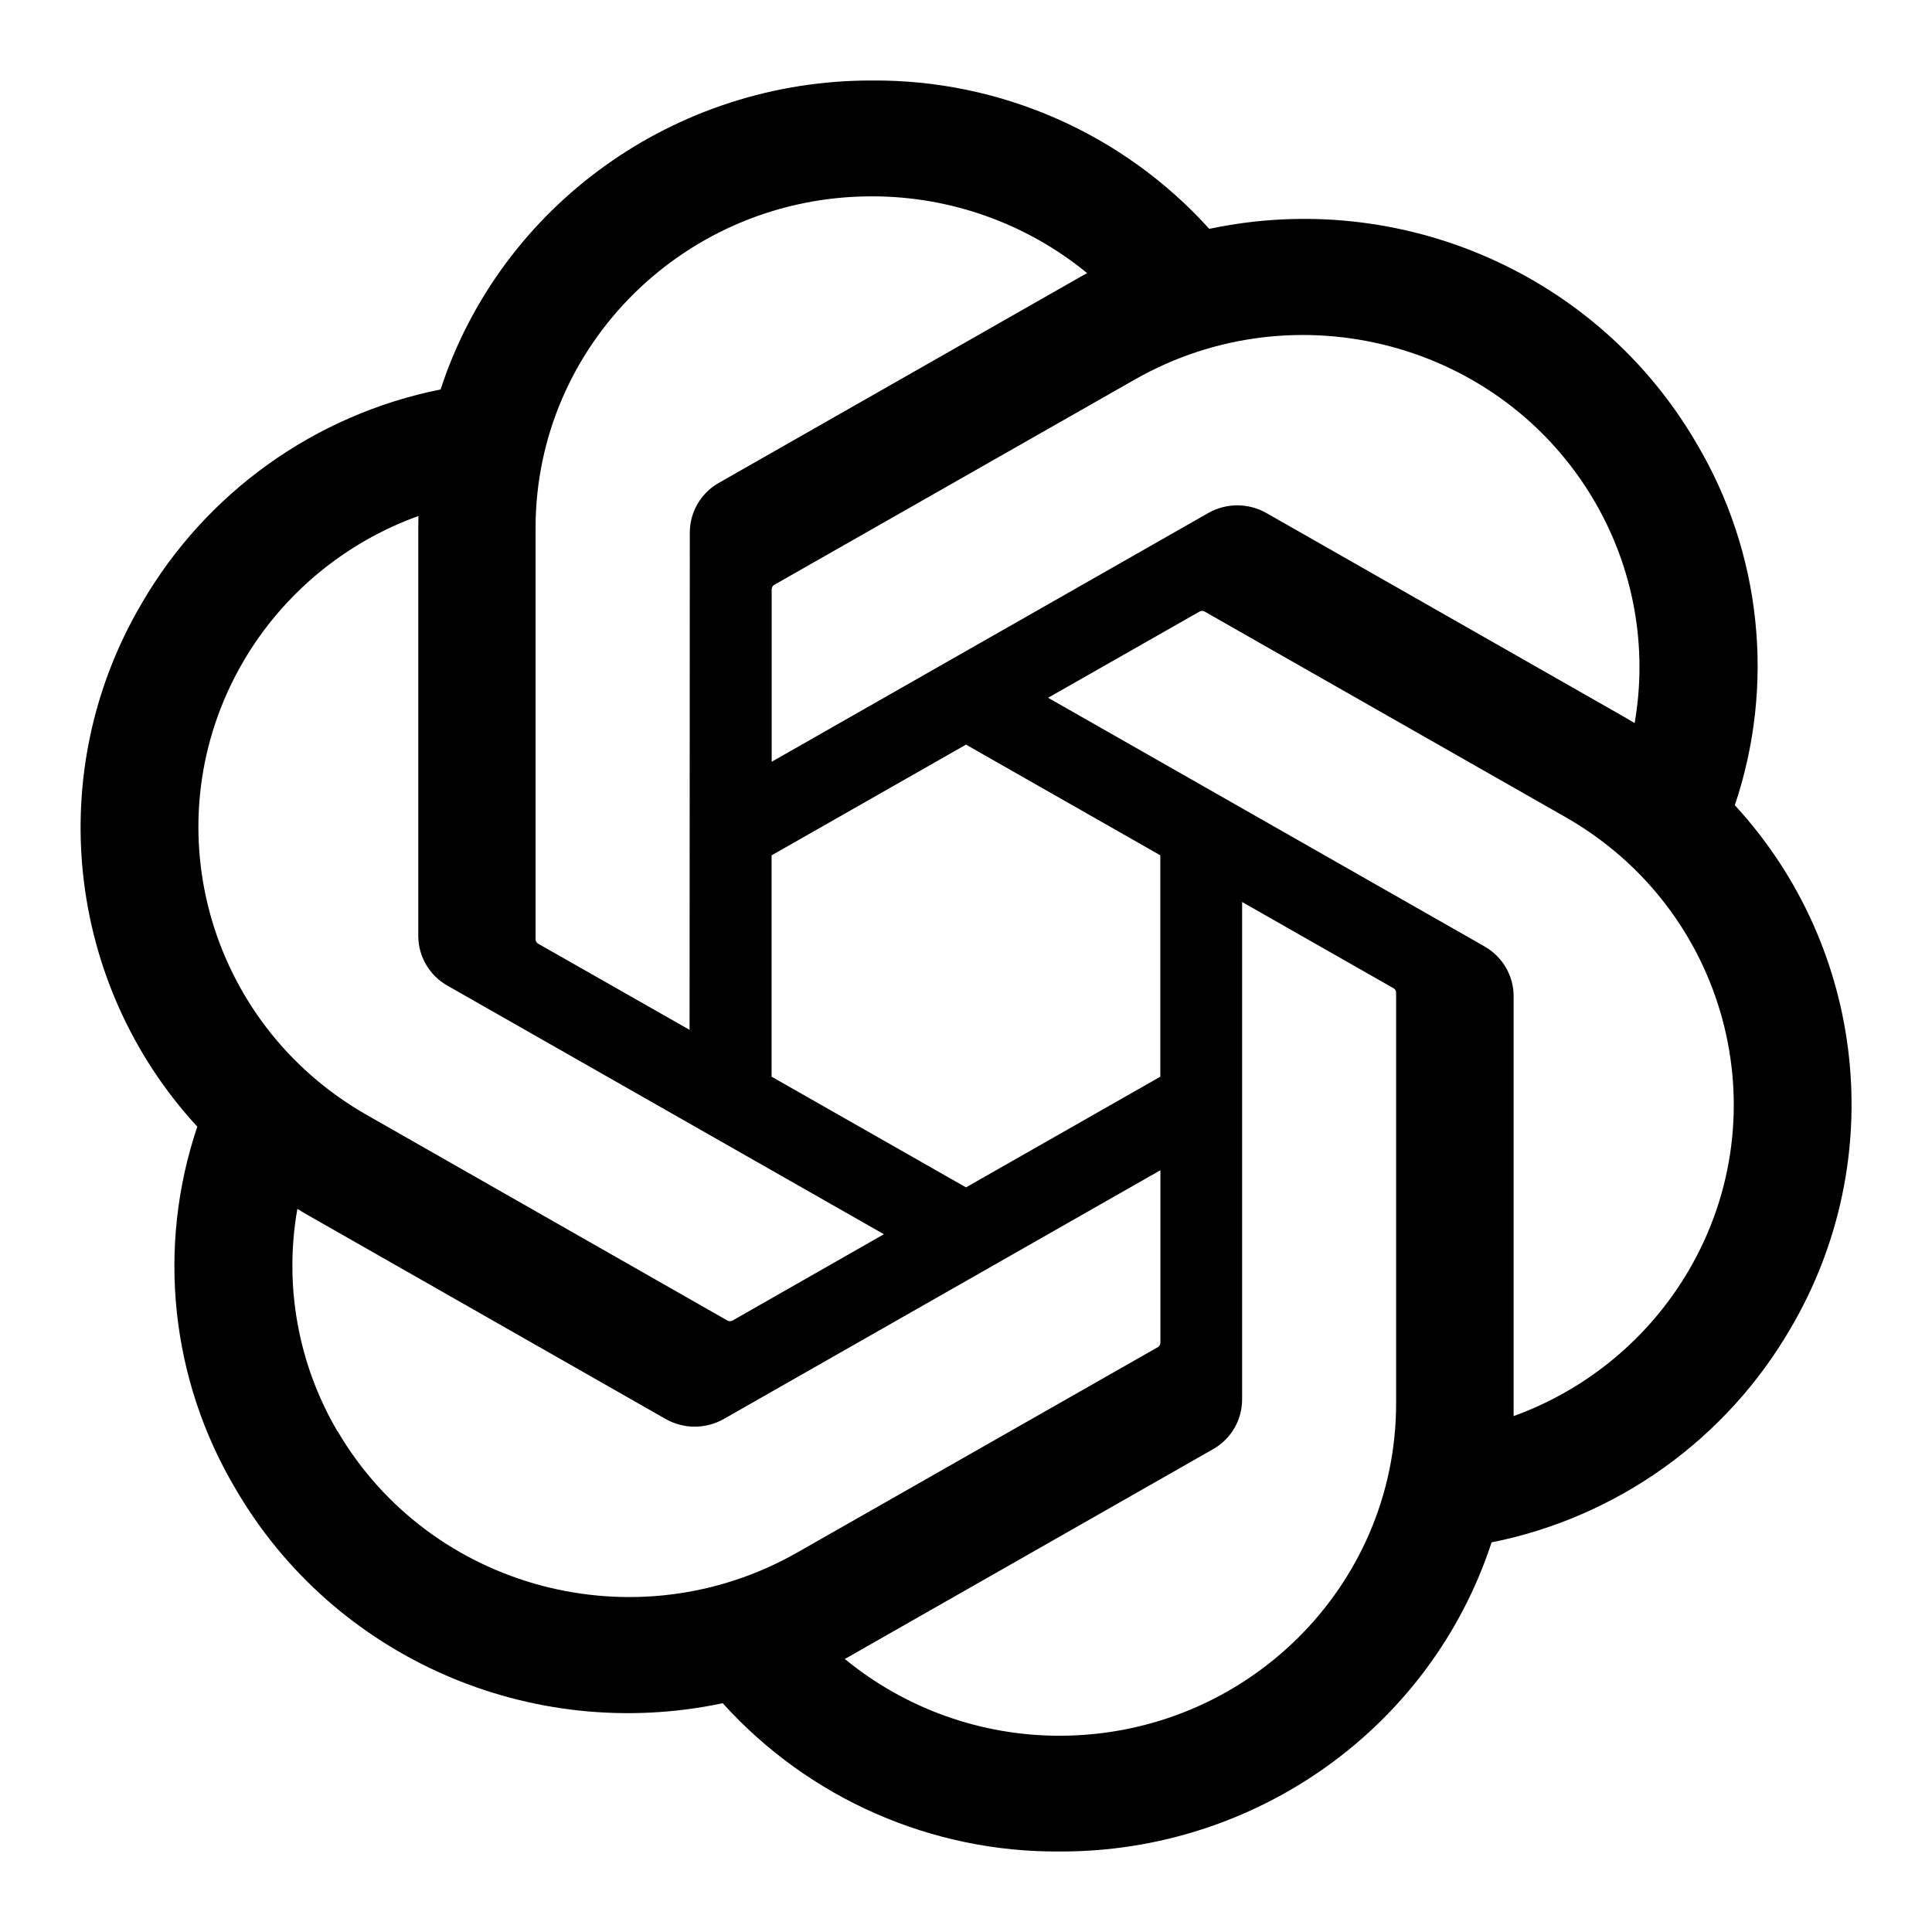
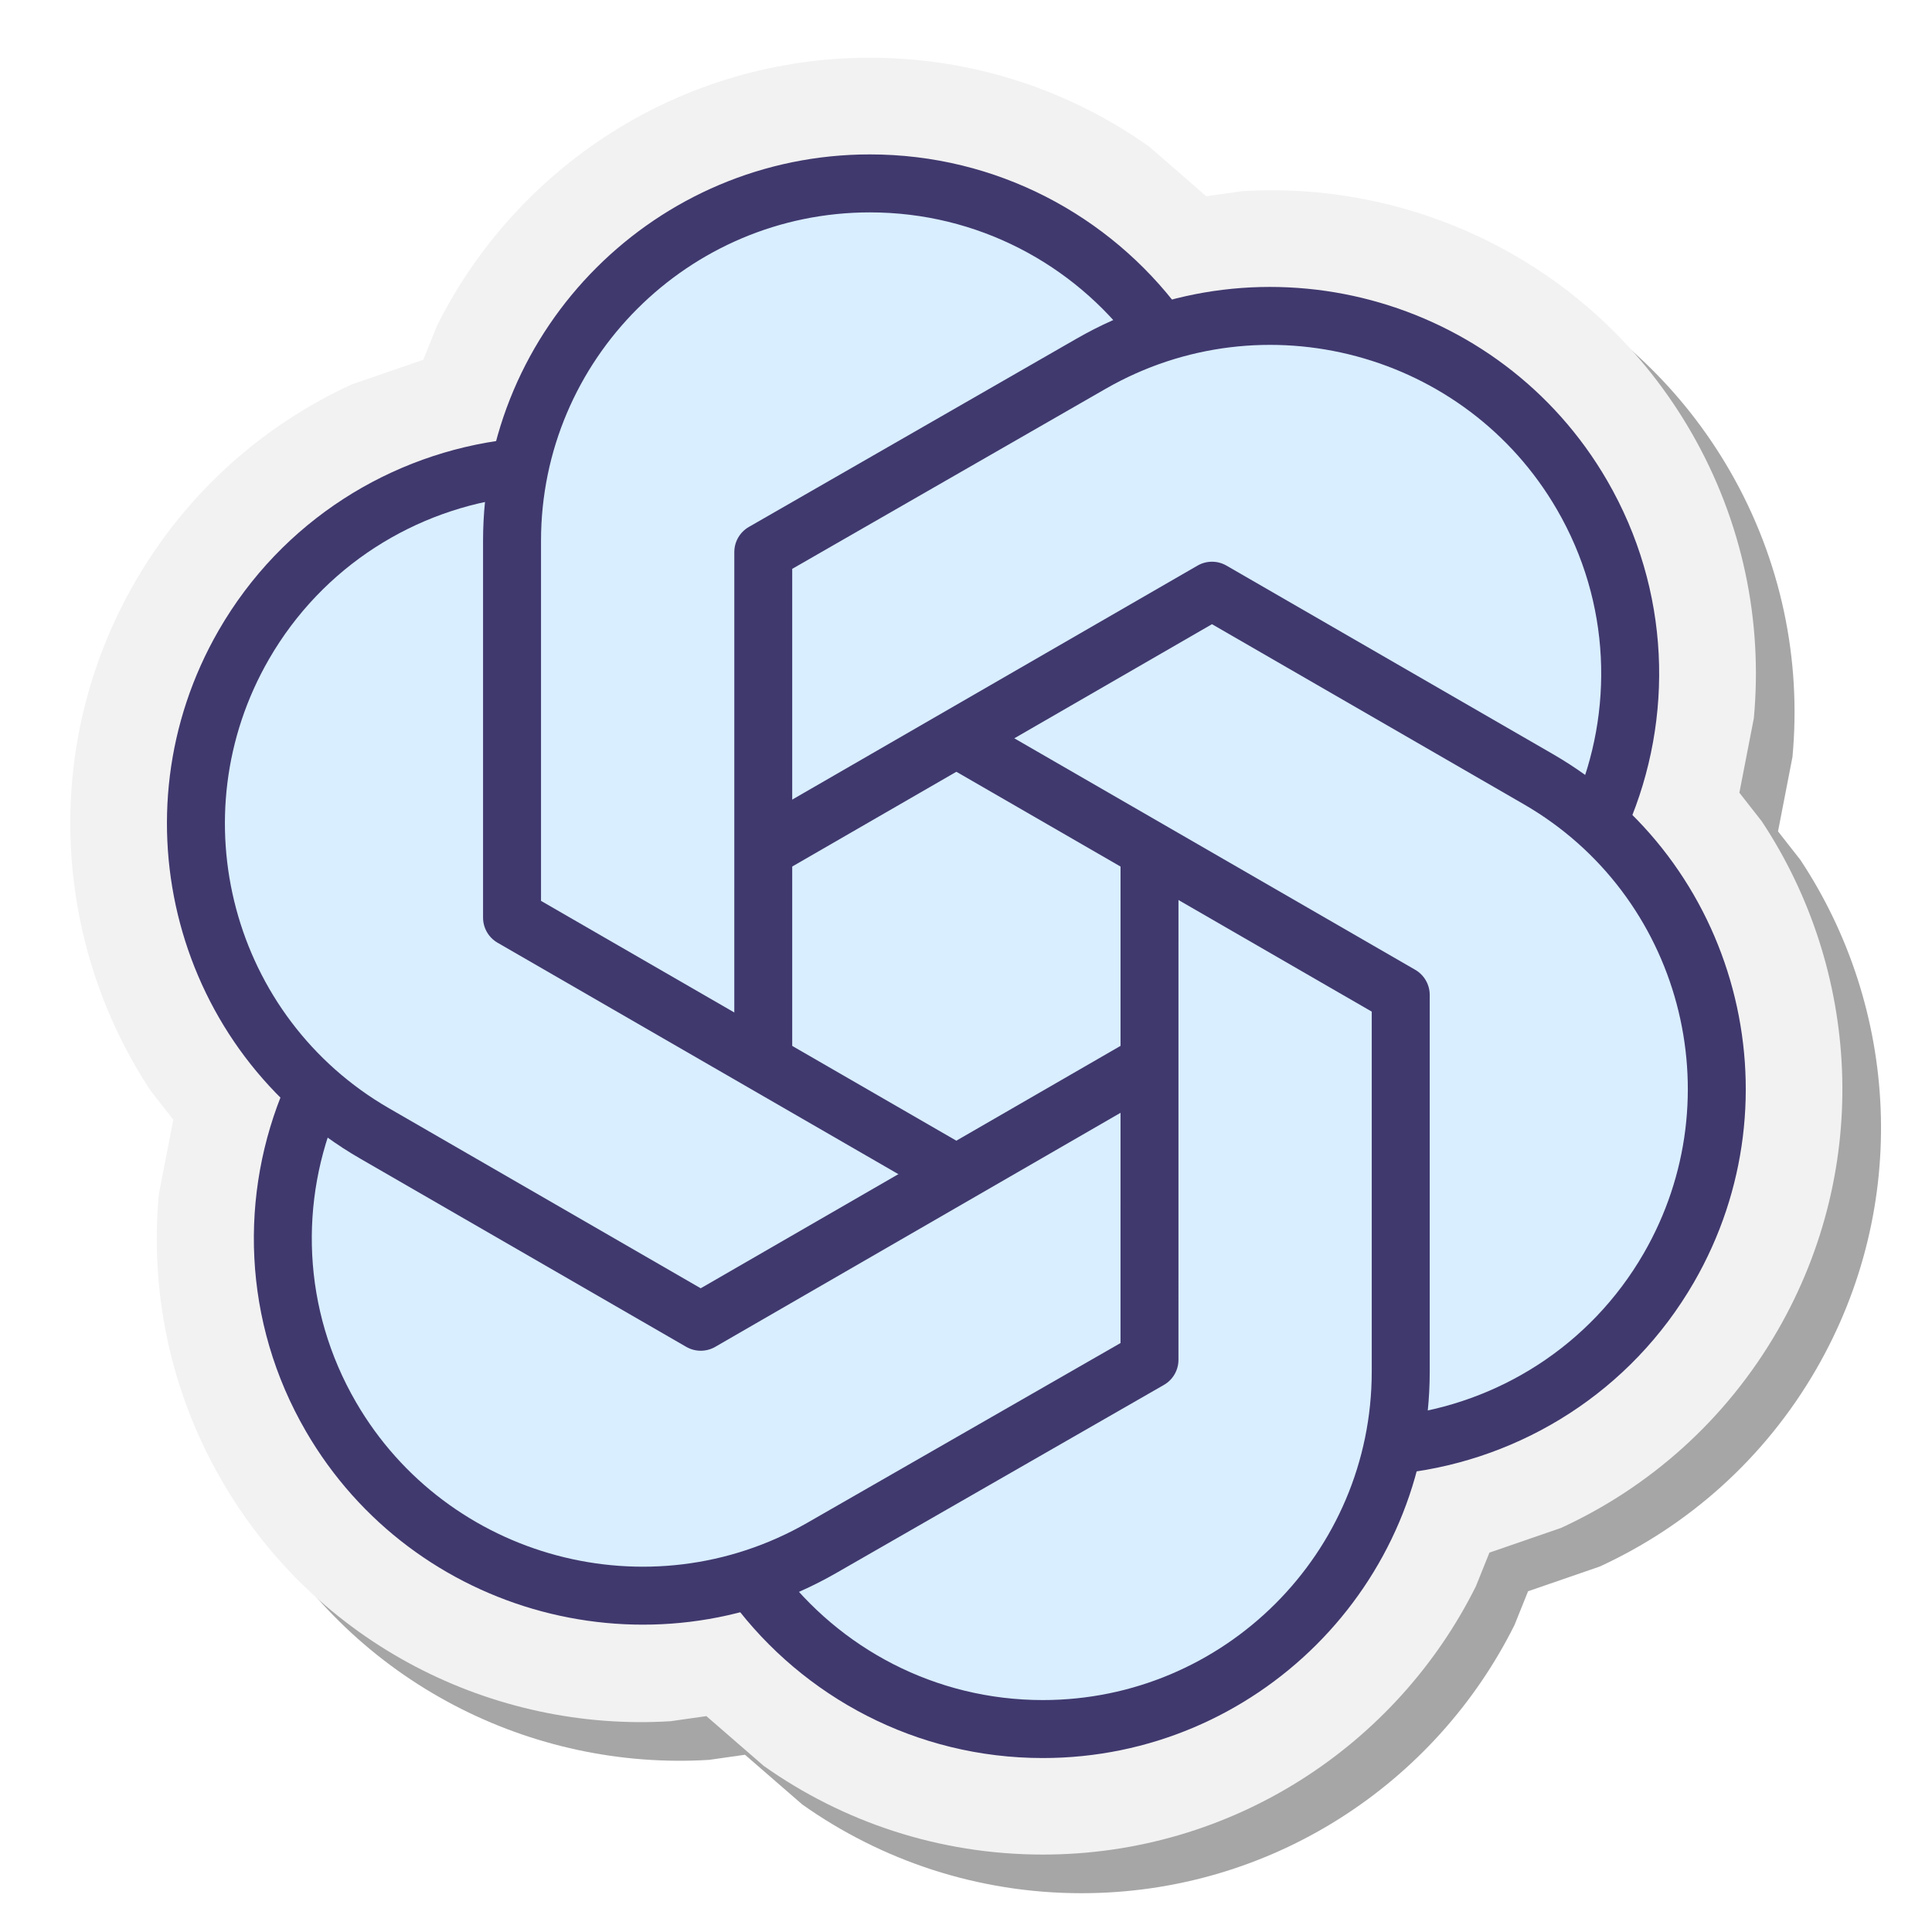
- <svg xmlns="http://www.w3.org/2000/svg" fill="currentColor" fill-rule="evenodd" height="1em" style="flex:none;line-height:1" viewBox="0 0 24 24" width="1em">
-   <path d="M21.55 10.004a5.416 5.416 0 00-.478-4.501c-1.217-2.09-3.662-3.166-6.05-2.66A5.59 5.59 0 0010.831 1C8.39.995 6.224 2.546 5.473 4.838A5.553 5.553 0 001.76 7.496a5.487 5.487 0 00.691 6.5 5.416 5.416 0 00.477 4.502c1.217 2.09 3.662 3.165 6.05 2.66A5.586 5.586 0 0013.168 23c2.443.006 4.61-1.546 5.361-3.84a5.553 5.553 0 003.715-2.66 5.488 5.488 0 00-.693-6.497v.001zm-8.381 11.558a4.199 4.199 0 01-2.675-.954c.034-.018.093-.05.132-.074l4.44-2.53a.71.71 0 00.364-.623v-6.176l1.877 1.069c.02.01.033.029.036.05v5.115c-.003 2.274-1.87 4.118-4.174 4.123zM4.192 17.78a4.059 4.059 0 01-.498-2.763c.032.02.09.055.131.078l4.44 2.53c.225.13.504.13.73 0l5.42-3.088v2.138a.068.068 0 01-.027.057L9.9 19.288c-1.999 1.136-4.552.46-5.707-1.51h-.001zM3.023 8.216A4.15 4.15 0 015.198 6.41l-.002.151v5.06a.711.711 0 00.364.624l5.42 3.087-1.876 1.07a.067.067 0 01-.063.005l-4.489-2.559c-1.995-1.14-2.679-3.658-1.53-5.63h.001zm15.417 3.54l-5.42-3.088L14.896 7.6a.067.067 0 01.063-.006l4.489 2.557c1.998 1.14 2.683 3.662 1.529 5.633a4.163 4.163 0 01-2.174 1.807V12.38a.71.71 0 00-.363-.623zm1.867-2.773a6.04 6.04 0 00-.132-.078l-4.44-2.53a.731.731 0 00-.729 0l-5.42 3.088V7.325a.068.068 0 01.027-.057L14.1 4.713c2-1.137 4.555-.46 5.707 1.513.487.833.664 1.809.499 2.757h.001zm-11.741 3.81l-1.877-1.068a.065.065 0 01-.036-.051V6.559c.001-2.277 1.873-4.122 4.181-4.12.976 0 1.92.338 2.671.954-.034.018-.092.05-.131.073l-4.44 2.53a.71.71 0 00-.365.623l-.003 6.173v.002zm1.02-2.168L12 9.25l2.414 1.375v2.75L12 14.75l-2.415-1.375v-2.75z" />
+ <svg xmlns="http://www.w3.org/2000/svg" viewBox="0 0 100 100" width="100px" height="100px" fill-rule="evenodd" clip-rule="evenodd" baseProfile="basic">
+   <path fill-opacity=".349" d="M38.562,90.826l-1.857,0.264 c-9.176,0.564-18.33-3.973-23.236-12.472c-2.692-4.658-3.708-9.832-3.247-14.811l0.748-3.851l-1.159-1.479 c-5.076-7.666-5.725-17.862-0.817-26.362c2.688-4.656,6.66-8.124,11.204-10.214l3.711-1.279l0.7-1.741 c4.099-8.231,12.604-13.893,22.42-13.893c5.379,0,10.368,1.708,14.449,4.598l2.961,2.573l1.857-0.264 c9.176-0.564,18.329,3.973,23.238,12.47c2.689,4.66,3.707,9.835,3.244,14.814l-0.748,3.852l1.157,1.477 c5.077,7.664,5.727,17.861,0.821,26.36c-2.691,4.659-6.663,8.127-11.207,10.216l-3.708,1.279l-0.701,1.743 c-4.099,8.228-12.605,13.886-22.416,13.886c-5.381,0-10.371-1.704-14.452-4.594L38.562,90.826z" />
+   <path fill="#f2f2f2" fill-rule="evenodd" d="M36.562,88.826 l-1.857,0.264c-9.176,0.564-18.33-3.973-23.236-12.473c-2.692-4.658-3.708-9.832-3.247-14.811l0.748-3.851l-1.159-1.479 c-5.076-7.666-5.725-17.862-0.817-26.362c2.688-4.656,6.66-8.124,11.204-10.214l3.711-1.279l0.7-1.741 C26.708,8.65,35.213,2.988,45.029,2.988c5.379,0,10.368,1.708,14.449,4.598l2.961,2.573l1.857-0.264 c9.176-0.564,18.329,3.973,23.238,12.47c2.689,4.66,3.707,9.835,3.244,14.814l-0.748,3.852l1.157,1.477 c5.077,7.664,5.727,17.861,0.821,26.36c-2.691,4.659-6.663,8.127-11.207,10.216l-3.708,1.279l-0.701,1.743 c-4.099,8.228-12.605,13.886-22.416,13.886c-5.381,0-10.371-1.704-14.452-4.594L36.562,88.826z" clip-rule="evenodd" />
+   <path fill="#d9eeff" fill-rule="evenodd" d="M43.281,86.094 l-2.776-2.411l-1.025-1.22c-0.379-0.449-0.985-0.637-1.551-0.479l-0.737,0.207l-5.796,0.361c-5.764-0.555-11.188-3.797-14.297-9.186 c-1.992-3.444-2.747-7.27-2.404-10.959l0.701-3.612l0.541-1.497c0.2-0.552,0.059-1.171-0.36-1.581l-0.547-0.535l-3.211-4.84 c-2.403-5.27-2.307-11.588,0.804-16.977c1.988-3.444,4.924-6.011,8.291-7.559l3.475-1.197l1.571-0.281 c0.577-0.103,1.043-0.533,1.189-1.103l0.191-0.743l2.585-5.199c3.363-4.718,8.881-7.795,15.104-7.795 c3.977,0,7.668,1.26,10.692,3.403l2.78,2.415l1.021,1.213c0.377,0.449,0.983,0.636,1.548,0.48l0.744-0.205l5.792-0.361 c5.764,0.555,11.188,3.797,14.3,9.183c1.989,3.447,2.744,7.274,2.401,10.963l-0.7,3.608l-0.543,1.497 c-0.2,0.552-0.06,1.172,0.36,1.583l0.545,0.536l3.212,4.84c2.403,5.27,2.307,11.588-0.801,16.974 c-1.991,3.447-4.927,6.014-8.292,7.562l-3.476,1.197l-1.568,0.28c-0.577,0.103-1.043,0.533-1.189,1.103l-0.192,0.744l-2.585,5.199 c-3.363,4.715-8.881,7.79-15.1,7.79C49.995,89.492,46.305,88.234,43.281,86.094z" clip-rule="evenodd" />
+   <path fill="#40396e" fill-rule="evenodd" d="M48.257,61.789 L25.752,48.794c-0.464-0.268-0.749-0.764-0.749-1.3V27.993c0-11.043,8.987-20.001,20.025-20.001c6.556,0,12.388,3.163,16.041,8.038 c0.496,0.663,0.361,1.603-0.301,2.1c-0.663,0.496-1.603,0.361-2.1-0.301c-3.112-4.152-8.069-6.836-13.64-6.836 c-9.387,0-17.025,7.62-17.025,17.001v18.635L49.757,59.19c0.717,0.415,0.963,1.332,0.549,2.049 C49.891,61.957,48.974,62.202,48.257,61.789z" clip-rule="evenodd" />
+   <path fill="#40396e" fill-rule="evenodd" d="M35.52,69.713 c-5.629-3.251-11.259-6.5-16.888-9.751c-9.564-5.522-12.825-17.785-7.308-27.344c3.279-5.678,8.933-9.147,14.981-9.874 c0.823-0.1,1.569,0.488,1.668,1.309c0.1,0.823-0.488,1.569-1.309,1.668c-5.152,0.62-9.956,3.572-12.741,8.396 c-4.693,8.13-1.915,18.555,6.209,23.245l16.137,9.319l21.757-12.562c0.717-0.413,1.635-0.168,2.049,0.549 c0.413,0.717,0.168,1.635-0.549,2.049L37.02,69.713C36.556,69.981,35.984,69.981,35.52,69.713z" clip-rule="evenodd" />
+   <path fill="#40396e" fill-rule="evenodd" d="M15.836,74.088 c-3.296-5.674-3.472-12.3-1.067-17.898c0.327-0.76,1.209-1.112,1.971-0.785c0.76,0.327,1.112,1.209,0.785,1.971 c-2.048,4.763-1.893,10.39,0.904,15.205c4.715,8.12,15.185,10.93,23.356,6.239l16.213-9.304l0.001-25.092 c0-0.828,0.672-1.5,1.5-1.499c0.828,0,1.5,0.672,1.499,1.5l-0.001,25.958c0,0.536-0.287,1.033-0.753,1.3 c-5.656,3.245-11.309,6.492-16.964,9.738C33.68,86.933,21.38,83.638,15.836,74.088z" clip-rule="evenodd" />
+   <path fill="#40396e" fill-rule="evenodd" d="M37.934,82.959 c-0.496-0.663-0.361-1.603,0.301-2.1c0.663-0.496,1.603-0.361,2.1,0.301c3.112,4.152,8.069,6.835,13.641,6.835 c9.385,0,17.025-7.619,17.025-16.999V52.361L49.246,39.799c-0.717-0.415-0.963-1.332-0.549-2.049 c0.415-0.717,1.332-0.963,2.049-0.549l22.505,12.995c0.464,0.268,0.751,0.764,0.751,1.299v19.502 c0,11.043-8.988,19.999-20.025,19.999C47.419,90.996,41.587,87.834,37.934,82.959z" clip-rule="evenodd" />
+   <path fill="#40396e" fill-rule="evenodd" d="M71.03,74.935 c-0.1-0.823,0.488-1.569,1.309-1.668c5.152-0.62,9.956-3.572,12.741-8.396c4.693-8.13,1.915-18.555-6.211-23.245l-16.137-9.318 L40.977,44.868c-0.717,0.413-1.635,0.168-2.049-0.549c-0.413-0.717-0.168-1.635,0.549-2.049l22.506-12.994 c0.464-0.268,1.036-0.268,1.5,0c5.629,3.251,11.259,6.5,16.886,9.751c9.565,5.522,12.826,17.785,7.309,27.344 c-3.279,5.678-8.933,9.147-14.981,9.874C71.875,76.344,71.128,75.756,71.03,74.935z" clip-rule="evenodd" />
+   <path fill="#40396e" fill-rule="evenodd" d="M38.007,54.564 l0.001-25.989c0-0.536,0.287-1.032,0.752-1.3c5.656-3.249,11.313-6.5,16.972-9.751c9.601-5.516,21.905-2.216,27.45,7.343 c3.296,5.679,3.472,12.312,1.065,17.917c-0.327,0.76-1.209,1.112-1.971,0.785c-0.76-0.327-1.112-1.209-0.785-1.971 c2.049-4.77,1.895-10.403-0.905-15.226c-4.716-8.13-15.19-10.942-23.36-6.247l-16.221,9.319v25.121c0,0.828-0.672,1.5-1.5,1.499 C38.678,56.064,38.006,55.392,38.007,54.564z" clip-rule="evenodd" />
</svg>
